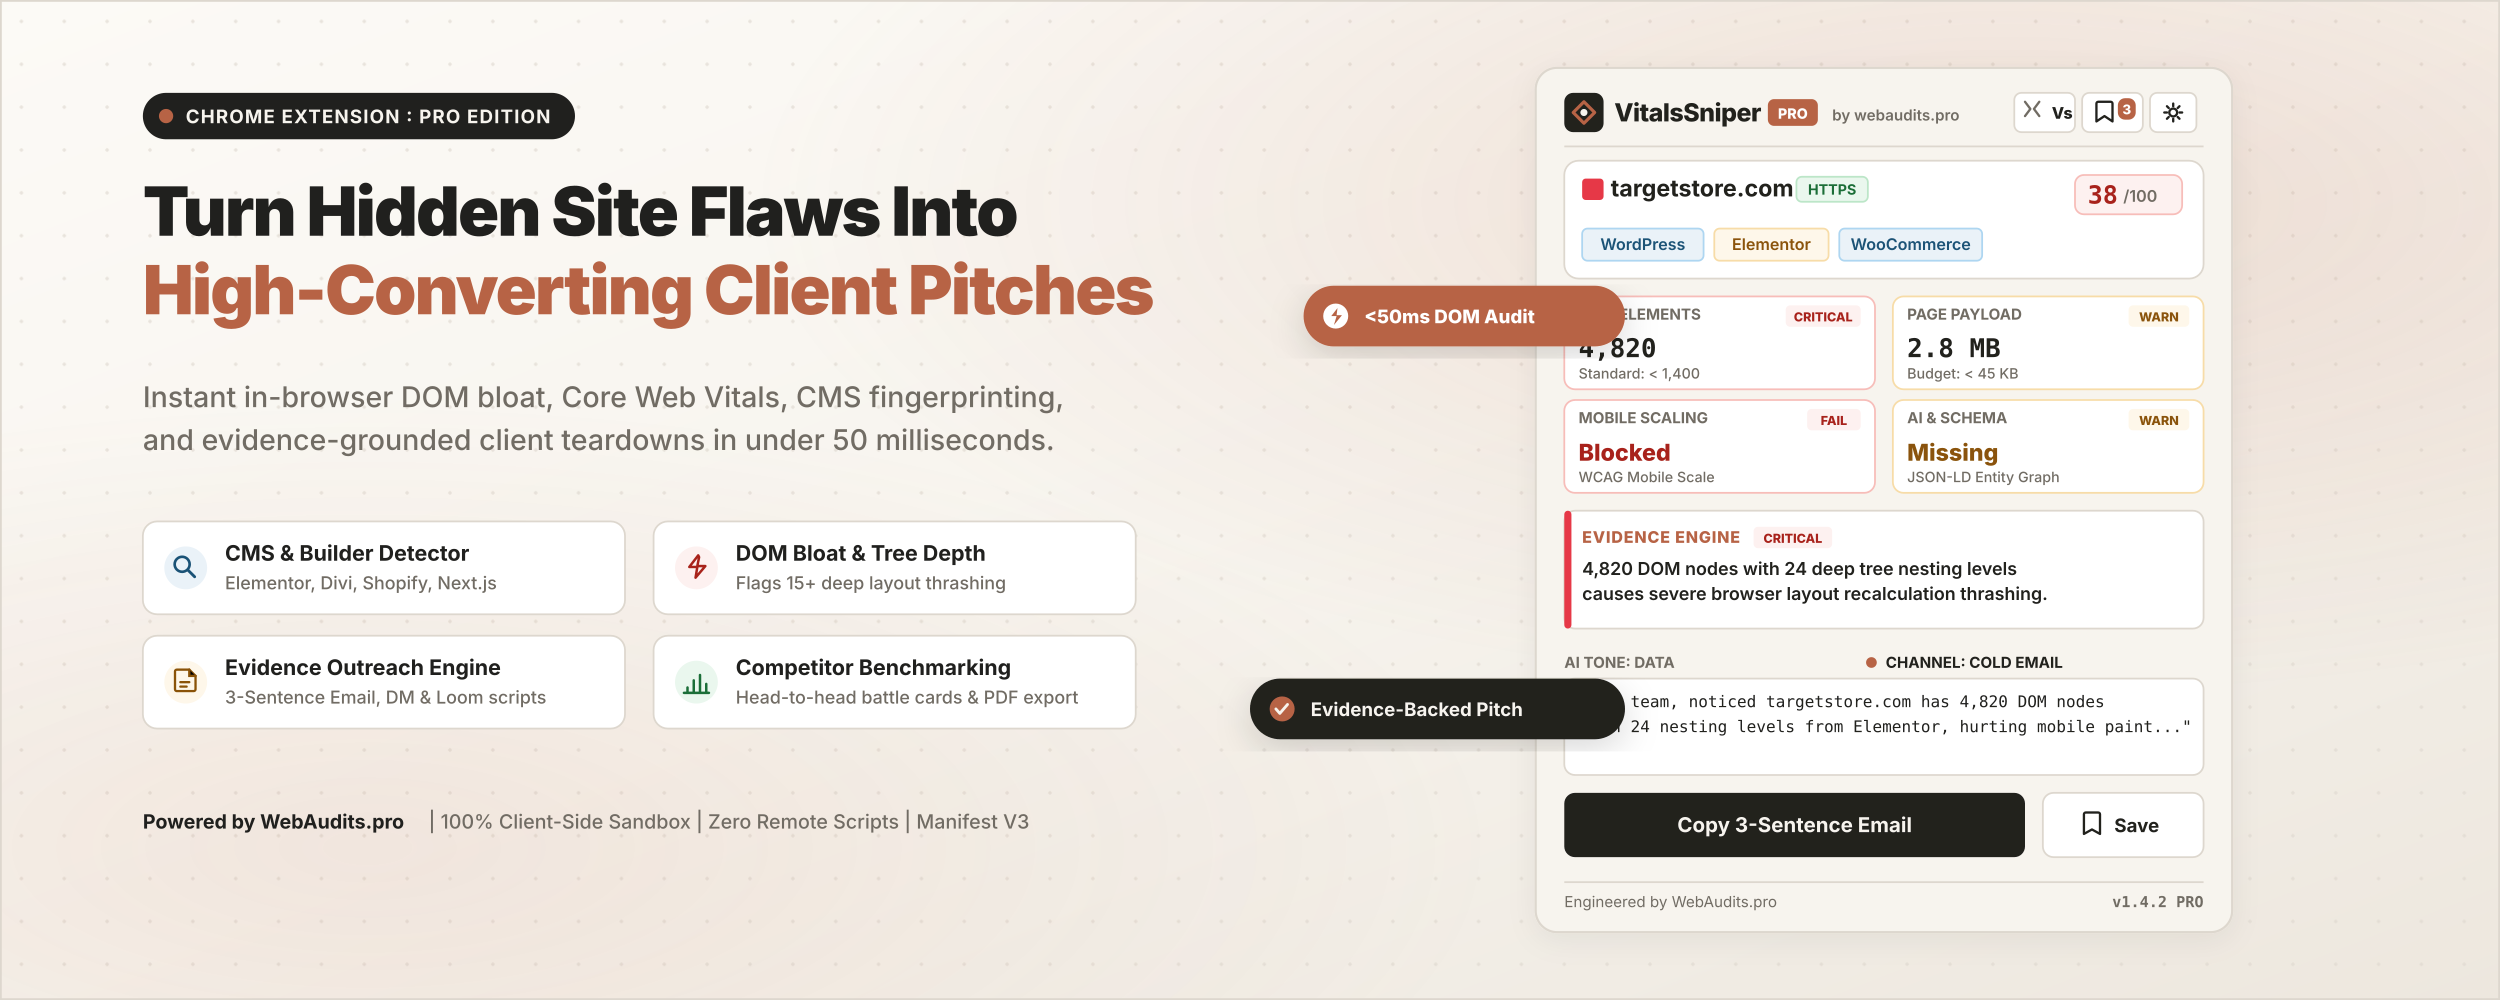
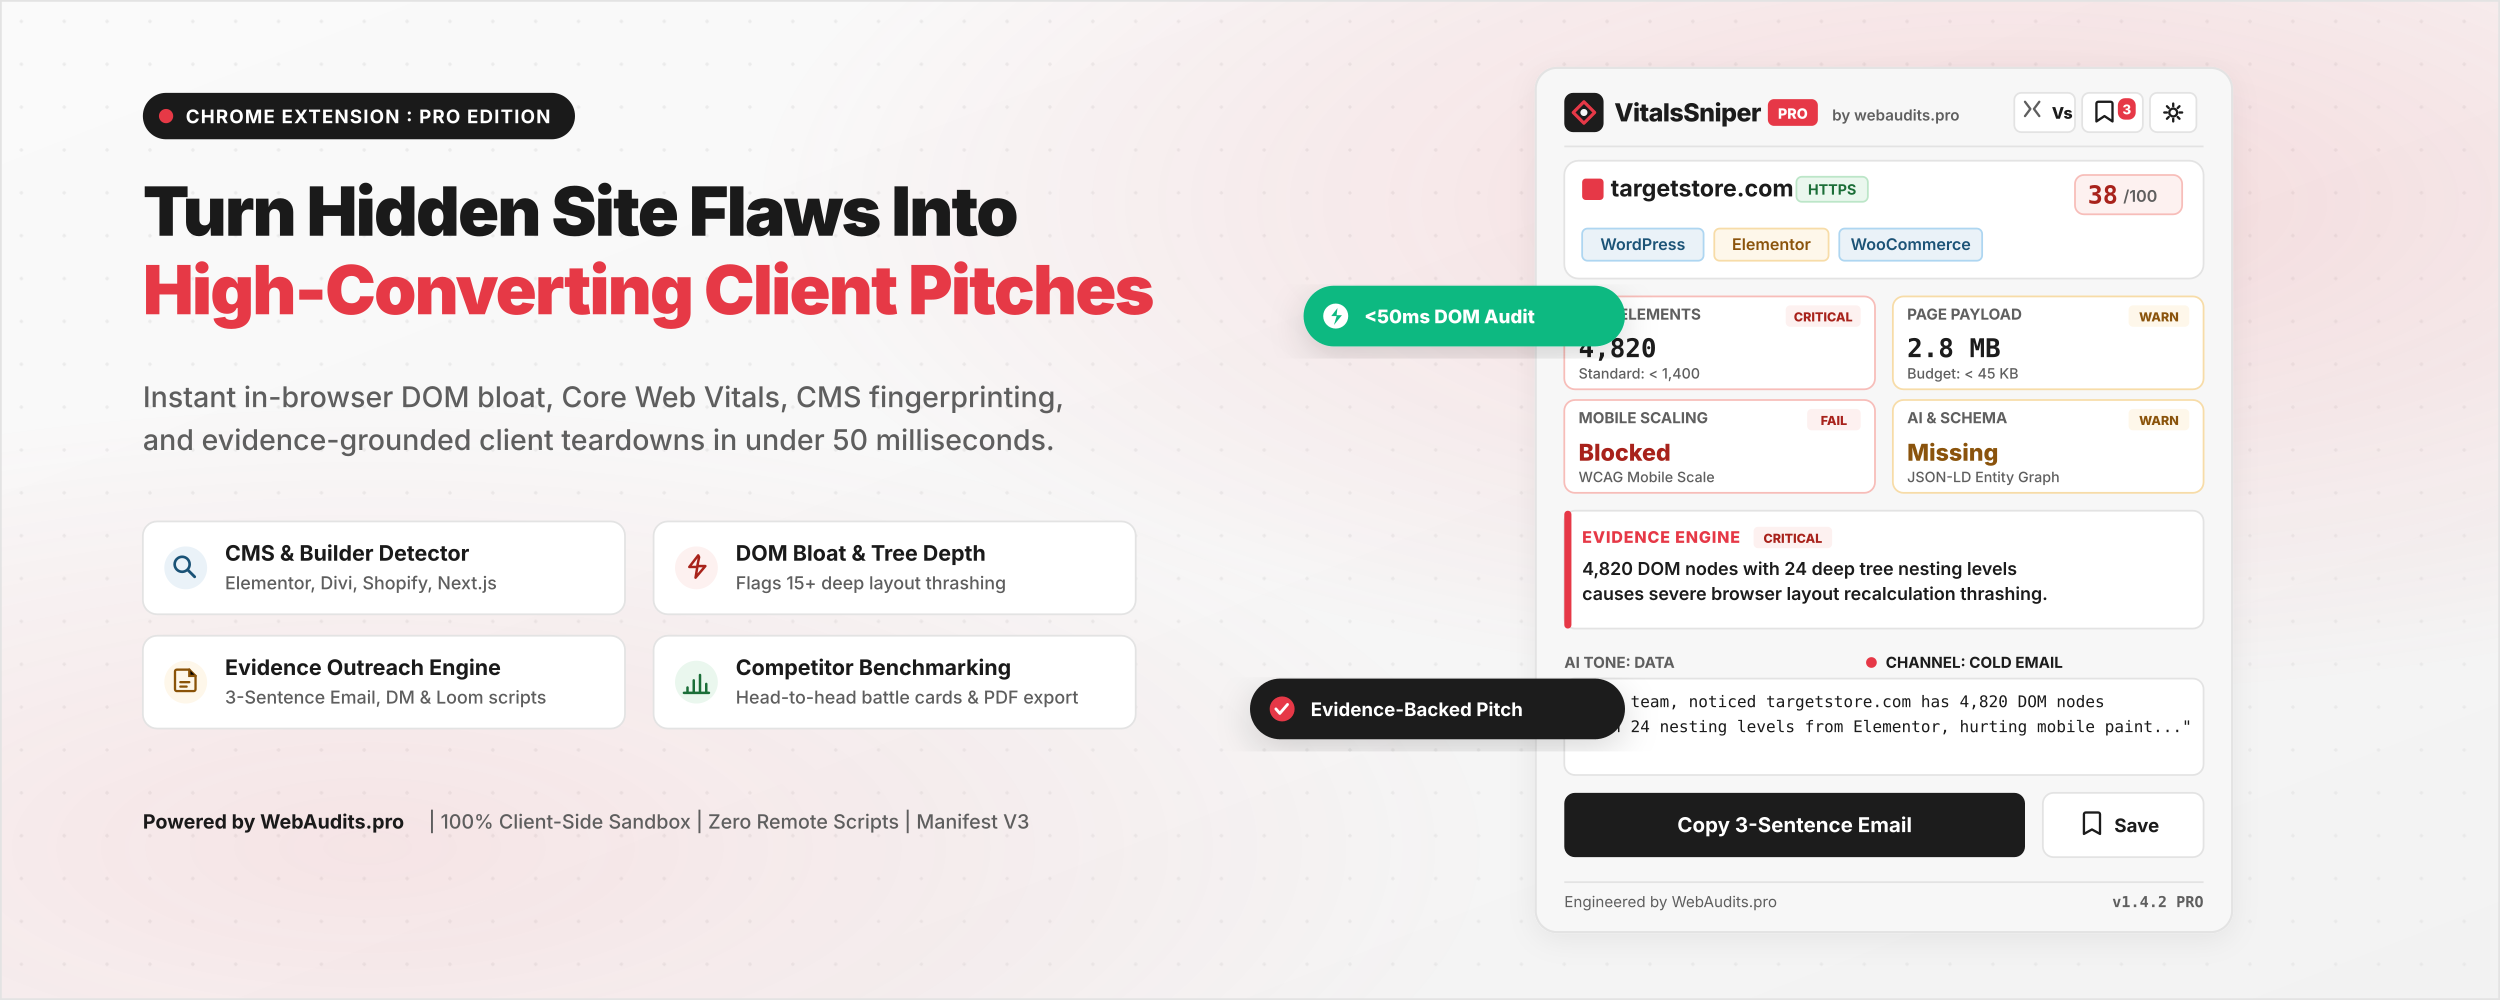
<svg xmlns="http://www.w3.org/2000/svg" viewBox="0 0 1400 560" width="1400" height="560">
  <defs>
    <linearGradient id="marqueeBg" x1="0%" y1="0%" x2="100%" y2="100%">
-       <stop offset="0%" stop-color="#FCFAF6" />
-       <stop offset="50%" stop-color="#F7F4EE" />
-       <stop offset="100%" stop-color="#EDE7DE" />
+       <stop offset="0%" stop-color="#fafafa" />
+       <stop offset="50%" stop-color="#f7f7f7" />
+       <stop offset="100%" stop-color="#f2f2f2" />
    </linearGradient>
    <radialGradient id="terracottaGlow1" cx="80%" cy="20%" r="50%">
-       <stop offset="0%" stop-color="#B76345" stop-opacity="0.15" />
-       <stop offset="100%" stop-color="#B76345" stop-opacity="0" />
+       <stop offset="0%" stop-color="#e63946" stop-opacity="0.15" />
+       <stop offset="100%" stop-color="#e63946" stop-opacity="0" />
    </radialGradient>
    <radialGradient id="terracottaGlow2" cx="15%" cy="85%" r="45%">
-       <stop offset="0%" stop-color="#B76345" stop-opacity="0.10" />
-       <stop offset="100%" stop-color="#B76345" stop-opacity="0" />
+       <stop offset="0%" stop-color="#e63946" stop-opacity="0.10" />
+       <stop offset="100%" stop-color="#e63946" stop-opacity="0" />
    </radialGradient>
    <filter id="elevatedShadow" x="-20%" y="-20%" width="140%" height="145%">
-       <feDropShadow dx="0" dy="16" stdDeviation="24" flood-color="#20201E" flood-opacity="0.12" />
-       <feDropShadow dx="0" dy="4" stdDeviation="8" flood-color="#20201E" flood-opacity="0.06" />
+       <feDropShadow dx="0" dy="16" stdDeviation="24" flood-color="#1a1a1a" flood-opacity="0.12" />
+       <feDropShadow dx="0" dy="4" stdDeviation="8" flood-color="#1a1a1a" flood-opacity="0.06" />
    </filter>
    <filter id="floatingCalloutShadow" x="-20%" y="-20%" width="140%" height="140%">
-       <feDropShadow dx="0" dy="6" stdDeviation="10" flood-color="#20201E" flood-opacity="0.15" />
+       <feDropShadow dx="0" dy="6" stdDeviation="10" flood-color="#1a1a1a" flood-opacity="0.15" />
    </filter>
    <pattern id="gridDots" width="24" height="24" patternUnits="userSpaceOnUse">
-       <circle cx="12" cy="12" r="1" fill="#DDD7CE" opacity="0.6" />
+       <circle cx="12" cy="12" r="1" fill="#e3e3e3" opacity="0.6" />
    </pattern>
  </defs>
  <style>
    .font-sans { font-family: -apple-system, BlinkMacSystemFont, "Inter", "Segoe UI", Roboto, sans-serif; }
    .font-mono { font-family: ui-monospace, SFMono-Regular, Menlo, Monaco, Consolas, monospace; font-variant-numeric: tabular-nums; }
  </style>
  <rect width="1400" height="560" fill="url(#marqueeBg)" />
  <rect width="1400" height="560" fill="url(#gridDots)" />
  <rect width="1400" height="560" fill="url(#terracottaGlow1)" />
  <rect width="1400" height="560" fill="url(#terracottaGlow2)" />
-   <rect x="0.5" y="0.5" width="1399" height="559" fill="none" stroke="#DDD7CE" stroke-width="1" />
+   <rect x="0.5" y="0.5" width="1399" height="559" fill="none" stroke="#e3e3e3" stroke-width="1" />
  <g transform="translate(80, 52)">
    <g transform="translate(0, 0)">
-       <rect width="242" height="26" rx="13" fill="#20201E" />
-       <circle cx="13" cy="13" r="4" fill="#B76345" />
-       <text x="24" y="17" class="font-sans" font-size="10.5" font-weight="700" fill="#F7F4EE" letter-spacing="0.06em">CHROME EXTENSION : PRO EDITION</text>
+       <rect width="242" height="26" rx="13" fill="#1a1a1a" />
+       <circle cx="13" cy="13" r="4" fill="#e63946" />
+       <text x="24" y="17" class="font-sans" font-size="10.5" font-weight="700" fill="#ffffff" letter-spacing="0.06em">CHROME EXTENSION : PRO EDITION</text>
    </g>
    <g transform="translate(0, 48)">
-       <text x="0" y="32" class="font-sans" font-size="38" font-weight="900" fill="#20201E" letter-spacing="-1">Turn Hidden Site Flaws Into</text>
-       <text x="0" y="76" class="font-sans" font-size="38" font-weight="900" fill="#B76345" letter-spacing="-1">High-Converting Client Pitches</text>
+       <text x="0" y="32" class="font-sans" font-size="38" font-weight="900" fill="#1a1a1a" letter-spacing="-1">Turn Hidden Site Flaws Into</text>
+       <text x="0" y="76" class="font-sans" font-size="38" font-weight="900" fill="#e63946" letter-spacing="-1">High-Converting Client Pitches</text>
    </g>
    <g transform="translate(0, 160)">
-       <text x="0" y="16" class="font-sans" font-size="16" font-weight="500" fill="#716C64" line-height="1.5">
+       <text x="0" y="16" class="font-sans" font-size="16" font-weight="500" fill="#5e5e5e" line-height="1.5">
        <tspan x="0" dy="0">Instant in-browser DOM bloat, Core Web Vitals, CMS fingerprinting,</tspan>
        <tspan x="0" dy="24">and evidence-grounded client teardowns in under 50 milliseconds.</tspan>
      </text>
    </g>
    <g transform="translate(0, 240)">
      <g transform="translate(0, 0)">
-         <rect width="270" height="52" rx="8" fill="#FFFFFF" stroke="#DDD7CE" stroke-width="1" />
+         <rect width="270" height="52" rx="8" fill="#FFFFFF" stroke="#e3e3e3" stroke-width="1" />
        <circle cx="24" cy="26" r="12" fill="#EAF2F8" />
        <circle cx="22" cy="24" r="4.2" fill="none" stroke="#1A5276" stroke-width="1.5" />
        <path d="M25.5 27.5L29 31" stroke="#1A5276" stroke-width="1.6" stroke-linecap="round" />
-         <text x="46" y="22" class="font-sans" font-size="12" font-weight="700" fill="#20201E">CMS &amp; Builder Detector</text>
-         <text x="46" y="38" class="font-sans" font-size="10" font-weight="500" fill="#716C64">Elementor, Divi, Shopify, Next.js</text>
+         <text x="46" y="22" class="font-sans" font-size="12" font-weight="700" fill="#1a1a1a">CMS &amp; Builder Detector</text>
+         <text x="46" y="38" class="font-sans" font-size="10" font-weight="500" fill="#5e5e5e">Elementor, Divi, Shopify, Next.js</text>
      </g>
      <g transform="translate(286, 0)">
-         <rect width="270" height="52" rx="8" fill="#FFFFFF" stroke="#DDD7CE" stroke-width="1" />
+         <rect width="270" height="52" rx="8" fill="#FFFFFF" stroke="#e3e3e3" stroke-width="1" />
        <circle cx="24" cy="26" r="12" fill="#FDF1F0" />
        <path d="M25 19L20 25.5h4.5l-1 6 5.5-6.5h-4.5l1-5z" fill="none" stroke="#A8231B" stroke-width="1.4" stroke-linejoin="round" />
-         <text x="46" y="22" class="font-sans" font-size="12" font-weight="700" fill="#20201E">DOM Bloat &amp; Tree Depth</text>
-         <text x="46" y="38" class="font-sans" font-size="10" font-weight="500" fill="#716C64">Flags 15+ deep layout thrashing</text>
+         <text x="46" y="22" class="font-sans" font-size="12" font-weight="700" fill="#1a1a1a">DOM Bloat &amp; Tree Depth</text>
+         <text x="46" y="38" class="font-sans" font-size="10" font-weight="500" fill="#5e5e5e">Flags 15+ deep layout thrashing</text>
      </g>
      <g transform="translate(0, 64)">
-         <rect width="270" height="52" rx="8" fill="#FFFFFF" stroke="#DDD7CE" stroke-width="1" />
+         <rect width="270" height="52" rx="8" fill="#FFFFFF" stroke="#e3e3e3" stroke-width="1" />
        <circle cx="24" cy="26" r="12" fill="#FEF7EA" />
        <path d="M19 19h7l3.5 3.5v7.5a1 1 0 0 1-1 1H19a1 1 0 0 1-1-1v-10a1 1 0 0 1 1-1z" fill="none" stroke="#8A5308" stroke-width="1.3" />
        <path d="M26 19v3.5h3.5M21 26h5M21 28.5h3.5" stroke="#8A5308" stroke-width="1.3" stroke-linecap="round" />
-         <text x="46" y="22" class="font-sans" font-size="12" font-weight="700" fill="#20201E">Evidence Outreach Engine</text>
-         <text x="46" y="38" class="font-sans" font-size="10" font-weight="500" fill="#716C64">3-Sentence Email, DM &amp; Loom scripts</text>
+         <text x="46" y="22" class="font-sans" font-size="12" font-weight="700" fill="#1a1a1a">Evidence Outreach Engine</text>
+         <text x="46" y="38" class="font-sans" font-size="10" font-weight="500" fill="#5e5e5e">3-Sentence Email, DM &amp; Loom scripts</text>
      </g>
      <g transform="translate(286, 64)">
-         <rect width="270" height="52" rx="8" fill="#FFFFFF" stroke="#DDD7CE" stroke-width="1" />
+         <rect width="270" height="52" rx="8" fill="#FFFFFF" stroke="#e3e3e3" stroke-width="1" />
        <circle cx="24" cy="26" r="12" fill="#EAF7EE" />
        <path d="M19 32V29M22.5 32V25M26 32V22M29.5 32V27M17 32h14" fill="none" stroke="#1B6E38" stroke-width="1.4" stroke-linecap="round" />
-         <text x="46" y="22" class="font-sans" font-size="12" font-weight="700" fill="#20201E">Competitor Benchmarking</text>
-         <text x="46" y="38" class="font-sans" font-size="10" font-weight="500" fill="#716C64">Head-to-head battle cards &amp; PDF export</text>
+         <text x="46" y="22" class="font-sans" font-size="12" font-weight="700" fill="#1a1a1a">Competitor Benchmarking</text>
+         <text x="46" y="38" class="font-sans" font-size="10" font-weight="500" fill="#5e5e5e">Head-to-head battle cards &amp; PDF export</text>
      </g>
    </g>
    <g transform="translate(0, 396)">
-       <text x="0" y="16" class="font-sans" font-size="11" font-weight="700" fill="#20201E">Powered by WebAudits.pro</text>
-       <text x="160" y="16" class="font-sans" font-size="11" font-weight="500" fill="#716C64">|   100% Client-Side Sandbox   |   Zero Remote Scripts   |   Manifest V3</text>
+       <text x="0" y="16" class="font-sans" font-size="11" font-weight="700" fill="#1a1a1a">Powered by WebAudits.pro</text>
+       <text x="160" y="16" class="font-sans" font-size="11" font-weight="500" fill="#5e5e5e">|   100% Client-Side Sandbox   |   Zero Remote Scripts   |   Manifest V3</text>
    </g>
  </g>
  <g transform="translate(860, 38)" filter="url(#elevatedShadow)">
-     <rect width="390" height="484" rx="12" fill="#F7F4EE" stroke="#DDD7CE" stroke-width="1.2" />
+     <rect width="390" height="484" rx="12" fill="#f7f7f7" stroke="#e3e3e3" stroke-width="1.2" />
    <g transform="translate(16, 14)">
      <g transform="translate(0, 0)">
-         <rect x="0" y="0" width="22" height="22" rx="5" fill="#20201E" />
-         <path d="M11 5 L17 11 L11 17 L5 11 Z" fill="none" stroke="#B76345" stroke-width="1.8" stroke-linejoin="round" />
-         <circle cx="11" cy="11" r="2" fill="#F7F4EE" />
-         <text x="28" y="16" class="font-sans" font-size="14" font-weight="800" fill="#20201E" letter-spacing="-0.3">VitalsSniper</text>
-         <rect x="114" y="3.5" width="28" height="15" rx="3.5" fill="#B76345" />
+         <rect x="0" y="0" width="22" height="22" rx="5" fill="#1a1a1a" />
+         <path d="M11 5 L17 11 L11 17 L5 11 Z" fill="none" stroke="#e63946" stroke-width="1.8" stroke-linejoin="round" />
+         <circle cx="11" cy="11" r="2" fill="#f7f7f7" />
+         <text x="28" y="16" class="font-sans" font-size="14" font-weight="800" fill="#1a1a1a" letter-spacing="-0.3">VitalsSniper</text>
+         <rect x="114" y="3.5" width="28" height="15" rx="3.5" fill="#e63946" />
        <text x="128" y="14.5" class="font-sans" font-size="8" font-weight="800" fill="#FFFFFF" text-anchor="middle">PRO</text>
-         <text x="150" y="15.5" class="font-sans" font-size="8.5" font-weight="600" fill="#716C64">by webaudits.pro</text>
+         <text x="150" y="15.5" class="font-sans" font-size="8.5" font-weight="600" fill="#5e5e5e">by webaudits.pro</text>
        <g transform="translate(252, 0)">
-           <rect x="0" y="0" width="34" height="22" rx="4" fill="#FFFFFF" stroke="#DDD7CE" stroke-width="1" />
-           <path d="M6 13L9 9L6 5M14 5L11 9L14 13" fill="none" stroke="#716C64" stroke-width="1.3" stroke-linecap="round" stroke-linejoin="round" />
-           <text x="21" y="14.5" class="font-sans" font-size="9" font-weight="800" fill="#20201E">Vs</text>
-           <rect x="38" y="0" width="34" height="22" rx="4" fill="#FFFFFF" stroke="#DDD7CE" stroke-width="1" />
-           <path d="M47 5h7a1 1 0 0 1 1 1v10l-4.5-3L46 16V6a1 1 0 0 1 1-1z" fill="none" stroke="#20201E" stroke-width="1.3" stroke-linejoin="round" />
-           <rect x="58" y="3" width="10" height="12" rx="4" fill="#B76345" />
+           <rect x="0" y="0" width="34" height="22" rx="4" fill="#FFFFFF" stroke="#e3e3e3" stroke-width="1" />
+           <path d="M6 13L9 9L6 5M14 5L11 9L14 13" fill="none" stroke="#5e5e5e" stroke-width="1.3" stroke-linecap="round" stroke-linejoin="round" />
+           <text x="21" y="14.5" class="font-sans" font-size="9" font-weight="800" fill="#1a1a1a">Vs</text>
+           <rect x="38" y="0" width="34" height="22" rx="4" fill="#FFFFFF" stroke="#e3e3e3" stroke-width="1" />
+           <path d="M47 5h7a1 1 0 0 1 1 1v10l-4.5-3L46 16V6a1 1 0 0 1 1-1z" fill="none" stroke="#1a1a1a" stroke-width="1.3" stroke-linejoin="round" />
+           <rect x="58" y="3" width="10" height="12" rx="4" fill="#e63946" />
          <text x="63" y="12" class="font-sans" font-size="7.5" font-weight="800" fill="#FFFFFF" text-anchor="middle">3</text>
-           <rect x="76" y="0" width="26" height="22" rx="4" fill="#FFFFFF" stroke="#DDD7CE" stroke-width="1" />
-           <circle cx="89" cy="11" r="2.2" fill="none" stroke="#20201E" stroke-width="1.3" />
-           <path d="M89 6v1.5M89 14.5v1.5M84 11h1.5M92.5 11h1.5M85.5 7.5l1 1M91.5 13.5l1 1M85.5 14.5l1-1M91.5 8.5l1-1" stroke="#20201E" stroke-width="1.3" stroke-linecap="round" />
-         </g>
-       </g>
-       <line x1="0" y1="30" x2="358" y2="30" stroke="#DDD7CE" stroke-width="1" />
+           <rect x="76" y="0" width="26" height="22" rx="4" fill="#FFFFFF" stroke="#e3e3e3" stroke-width="1" />
+           <circle cx="89" cy="11" r="2.2" fill="none" stroke="#1a1a1a" stroke-width="1.3" />
+           <path d="M89 6v1.5M89 14.5v1.5M84 11h1.5M92.5 11h1.5M85.5 7.5l1 1M91.5 13.5l1 1M85.5 14.5l1-1M91.5 8.5l1-1" stroke="#1a1a1a" stroke-width="1.3" stroke-linecap="round" />
+         </g>
+       </g>
+       <line x1="0" y1="30" x2="358" y2="30" stroke="#e3e3e3" stroke-width="1" />
      <g transform="translate(0, 38)">
-         <rect width="358" height="66" rx="8" fill="#FFFFFF" stroke="#DDD7CE" stroke-width="1" />
+         <rect width="358" height="66" rx="8" fill="#FFFFFF" stroke="#e3e3e3" stroke-width="1" />
        <g transform="translate(10, 8)">
          <rect x="0" y="2" width="12" height="12" rx="2" fill="#E63946" />
-           <text x="16" y="12" class="font-sans" font-size="13" font-weight="700" fill="#20201E">targetstore.com</text>
+           <text x="16" y="12" class="font-sans" font-size="13" font-weight="700" fill="#1a1a1a">targetstore.com</text>
          <rect x="120" y="1" width="40" height="14" rx="3" fill="#EAF7EE" stroke="#BCE6C8" stroke-width="1" />
          <text x="140" y="11" class="font-sans" font-size="8" font-weight="700" fill="#1B6E38" text-anchor="middle">HTTPS</text>
          <g transform="translate(276, 0)">
            <rect width="60" height="22" rx="5" fill="#FDF1F0" stroke="#F7BDB9" stroke-width="1" />
            <text x="24" y="16" class="font-mono" font-size="14" font-weight="800" fill="#A8231B" text-anchor="end">38</text>
-             <text x="27" y="15" class="font-sans" font-size="9" font-weight="600" fill="#716C64">/100</text>
+             <text x="27" y="15" class="font-sans" font-size="9" font-weight="600" fill="#5e5e5e">/100</text>
          </g>
        </g>
        <g transform="translate(10, 38)">
          <rect x="0" y="0" width="68" height="18" rx="3" fill="#EAF2F8" stroke="#AED6F1" stroke-width="1" />
          <text x="34" y="12" class="font-sans" font-size="9" font-weight="600" fill="#1A5276" text-anchor="middle">WordPress</text>
          <rect x="74" y="0" width="64" height="18" rx="3" fill="#FEF7EA" stroke="#F7DCA8" stroke-width="1" />
          <text x="106" y="12" class="font-sans" font-size="9" font-weight="600" fill="#8A5308" text-anchor="middle">Elementor</text>
          <rect x="144" y="0" width="80" height="18" rx="3" fill="#EAF2F8" stroke="#AED6F1" stroke-width="1" />
          <text x="184" y="12" class="font-sans" font-size="9" font-weight="600" fill="#1A5276" text-anchor="middle">WooCommerce</text>
        </g>
      </g>
      <g transform="translate(0, 114)">
        <g transform="translate(0, 0)">
          <rect width="174" height="52" rx="6" fill="#FFFFFF" stroke="#F7BDB9" stroke-width="1" />
-           <text x="8" y="13" class="font-sans" font-size="8.5" font-weight="700" fill="#716C64">DOM ELEMENTS</text>
+           <text x="8" y="13" class="font-sans" font-size="8.5" font-weight="700" fill="#5e5e5e">DOM ELEMENTS</text>
          <rect x="124" y="5" width="42" height="12" rx="2.5" fill="#FDF1F0" />
          <text x="145" y="14" class="font-sans" font-size="7" font-weight="800" fill="#A8231B" text-anchor="middle">CRITICAL</text>
-           <text x="8" y="34" class="font-mono" font-size="14.5" font-weight="800" fill="#20201E">4,820</text>
-           <text x="8" y="46" class="font-sans" font-size="8" font-weight="500" fill="#716C64">Standard: &lt; 1,400</text>
+           <text x="8" y="34" class="font-mono" font-size="14.5" font-weight="800" fill="#1a1a1a">4,820</text>
+           <text x="8" y="46" class="font-sans" font-size="8" font-weight="500" fill="#5e5e5e">Standard: &lt; 1,400</text>
        </g>
        <g transform="translate(184, 0)">
          <rect width="174" height="52" rx="6" fill="#FFFFFF" stroke="#F7DCA8" stroke-width="1" />
-           <text x="8" y="13" class="font-sans" font-size="8.5" font-weight="700" fill="#716C64">PAGE PAYLOAD</text>
+           <text x="8" y="13" class="font-sans" font-size="8.5" font-weight="700" fill="#5e5e5e">PAGE PAYLOAD</text>
          <rect x="132" y="5" width="34" height="12" rx="2.5" fill="#FEF7EA" />
          <text x="149" y="14" class="font-sans" font-size="7" font-weight="800" fill="#8A5308" text-anchor="middle">WARN</text>
-           <text x="8" y="34" class="font-mono" font-size="14.5" font-weight="800" fill="#20201E">2.8 MB</text>
-           <text x="8" y="46" class="font-sans" font-size="8" font-weight="500" fill="#716C64">Budget: &lt; 45 KB</text>
+           <text x="8" y="34" class="font-mono" font-size="14.5" font-weight="800" fill="#1a1a1a">2.8 MB</text>
+           <text x="8" y="46" class="font-sans" font-size="8" font-weight="500" fill="#5e5e5e">Budget: &lt; 45 KB</text>
        </g>
        <g transform="translate(0, 58)">
          <rect width="174" height="52" rx="6" fill="#FFFFFF" stroke="#F7BDB9" stroke-width="1" />
-           <text x="8" y="13" class="font-sans" font-size="8.5" font-weight="700" fill="#716C64">MOBILE SCALING</text>
+           <text x="8" y="13" class="font-sans" font-size="8.5" font-weight="700" fill="#5e5e5e">MOBILE SCALING</text>
          <rect x="136" y="5" width="30" height="12" rx="2.5" fill="#FDF1F0" />
          <text x="151" y="14" class="font-sans" font-size="7" font-weight="800" fill="#A8231B" text-anchor="middle">FAIL</text>
          <text x="8" y="34" class="font-sans" font-size="13" font-weight="800" fill="#A8231B">Blocked</text>
-           <text x="8" y="46" class="font-sans" font-size="8" font-weight="500" fill="#716C64">WCAG Mobile Scale</text>
+           <text x="8" y="46" class="font-sans" font-size="8" font-weight="500" fill="#5e5e5e">WCAG Mobile Scale</text>
        </g>
        <g transform="translate(184, 58)">
          <rect width="174" height="52" rx="6" fill="#FFFFFF" stroke="#F7DCA8" stroke-width="1" />
-           <text x="8" y="13" class="font-sans" font-size="8.5" font-weight="700" fill="#716C64">AI &amp; SCHEMA</text>
+           <text x="8" y="13" class="font-sans" font-size="8.5" font-weight="700" fill="#5e5e5e">AI &amp; SCHEMA</text>
          <rect x="132" y="5" width="34" height="12" rx="2.5" fill="#FEF7EA" />
          <text x="149" y="14" class="font-sans" font-size="7" font-weight="800" fill="#8A5308" text-anchor="middle">WARN</text>
          <text x="8" y="34" class="font-sans" font-size="13" font-weight="800" fill="#8A5308">Missing</text>
-           <text x="8" y="46" class="font-sans" font-size="8" font-weight="500" fill="#716C64">JSON-LD Entity Graph</text>
+           <text x="8" y="46" class="font-sans" font-size="8" font-weight="500" fill="#5e5e5e">JSON-LD Entity Graph</text>
        </g>
      </g>
      <g transform="translate(0, 234)">
-         <rect width="358" height="66" rx="6" fill="#FFFFFF" stroke="#DDD7CE" stroke-width="1" />
+         <rect width="358" height="66" rx="6" fill="#FFFFFF" stroke="#e3e3e3" stroke-width="1" />
        <rect x="0" y="0" width="4" height="66" rx="2" fill="#E63946" />
        <g transform="translate(10, 8)">
-           <text x="0" y="10" class="font-sans" font-size="9" font-weight="800" fill="#B76345" letter-spacing="0.05em">EVIDENCE ENGINE</text>
+           <text x="0" y="10" class="font-sans" font-size="9" font-weight="800" fill="#e63946" letter-spacing="0.05em">EVIDENCE ENGINE</text>
          <rect x="96" y="1" width="44" height="12" rx="2.5" fill="#FDF1F0" />
          <text x="118" y="10" class="font-sans" font-size="7" font-weight="800" fill="#A8231B" text-anchor="middle">CRITICAL</text>
-           <text x="0" y="28" class="font-sans" font-size="10" font-weight="600" fill="#20201E">
+           <text x="0" y="28" class="font-sans" font-size="10" font-weight="600" fill="#1a1a1a">
            <tspan x="0" dy="0">4,820 DOM nodes with 24 deep tree nesting levels</tspan>
            <tspan x="0" dy="14">causes severe browser layout recalculation thrashing.</tspan>
          </text>
        </g>
      </g>
      <g transform="translate(0, 310)">
        <g transform="translate(0, 0)">
-           <text x="0" y="12" class="font-sans" font-size="8.5" font-weight="700" fill="#716C64">AI TONE: DATA</text>
-           <circle cx="172" cy="9" r="3" fill="#B76345" />
-           <text x="180" y="12" class="font-sans" font-size="8.5" font-weight="700" fill="#20201E">CHANNEL: COLD EMAIL</text>
-         </g>
-         <rect x="0" y="18" width="358" height="54" rx="6" fill="#FFFFFF" stroke="#DDD7CE" stroke-width="1" />
-         <text x="10" y="34" class="font-mono" font-size="9" fill="#20201E" line-height="1.4">
+           <text x="0" y="12" class="font-sans" font-size="8.5" font-weight="700" fill="#5e5e5e">AI TONE: DATA</text>
+           <circle cx="172" cy="9" r="3" fill="#e63946" />
+           <text x="180" y="12" class="font-sans" font-size="8.5" font-weight="700" fill="#1a1a1a">CHANNEL: COLD EMAIL</text>
+         </g>
+         <rect x="0" y="18" width="358" height="54" rx="6" fill="#FFFFFF" stroke="#e3e3e3" stroke-width="1" />
+         <text x="10" y="34" class="font-mono" font-size="9" fill="#1a1a1a" line-height="1.4">
          <tspan x="10" dy="0">"Hey team, noticed targetstore.com has 4,820 DOM nodes</tspan>
          <tspan x="10" dy="14">with 24 nesting levels from Elementor, hurting mobile paint..."</tspan>
        </text>
      </g>
      <g transform="translate(0, 392)">
-         <rect width="258" height="36" rx="6" fill="#20201E" />
-         <text x="129" y="22" class="font-sans" font-size="11.5" font-weight="700" fill="#F7F4EE" text-anchor="middle">Copy 3-Sentence Email</text>
-         <rect x="268" y="0" width="90" height="36" rx="6" fill="#FFFFFF" stroke="#DDD7CE" stroke-width="1" />
+         <rect width="258" height="36" rx="6" fill="#1a1a1a" />
+         <text x="129" y="22" class="font-sans" font-size="11.5" font-weight="700" fill="#ffffff" text-anchor="middle">Copy 3-Sentence Email</text>
+         <rect x="268" y="0" width="90" height="36" rx="6" fill="#FFFFFF" stroke="#e3e3e3" stroke-width="1" />
        <g transform="translate(290, 10)">
-           <path d="M2 1h7a1 1 0 0 1 1 1v11l-4.5-2.5L1 13V2a1 1 0 0 1 1-1z" fill="none" stroke="#20201E" stroke-width="1.3" stroke-linejoin="round" />
-           <text x="18" y="12" class="font-sans" font-size="10.5" font-weight="700" fill="#20201E">Save</text>
+           <path d="M2 1h7a1 1 0 0 1 1 1v11l-4.5-2.5L1 13V2a1 1 0 0 1 1-1z" fill="none" stroke="#1a1a1a" stroke-width="1.3" stroke-linejoin="round" />
+           <text x="18" y="12" class="font-sans" font-size="10.5" font-weight="700" fill="#1a1a1a">Save</text>
        </g>
      </g>
      <g transform="translate(0, 442)">
-         <line x1="0" y1="0" x2="358" y2="0" stroke="#DDD7CE" stroke-width="1" />
-         <text x="0" y="14" class="font-sans" font-size="8.5" fill="#716C64">Engineered by WebAudits.pro</text>
-         <text x="358" y="14" class="font-mono" font-size="8.5" font-weight="600" fill="#716C64" text-anchor="end">v1.4.2 PRO</text>
+         <line x1="0" y1="0" x2="358" y2="0" stroke="#e3e3e3" stroke-width="1" />
+         <text x="0" y="14" class="font-sans" font-size="8.5" fill="#5e5e5e">Engineered by WebAudits.pro</text>
+         <text x="358" y="14" class="font-mono" font-size="8.5" font-weight="600" fill="#5e5e5e" text-anchor="end">v1.4.2 PRO</text>
      </g>
    </g>
  </g>
  <g transform="translate(730, 160)" filter="url(#floatingCalloutShadow)">
-     <rect width="180" height="34" rx="17" fill="#B76345" />
+     <rect width="180" height="34" rx="17" fill="#10b981" />
    <circle cx="18" cy="17" r="7" fill="#FFFFFF" />
-     <path d="M19 12.5l-3.5 4.5h3l-1.5 5 4.5-5.5h-3z" fill="#B76345" />
+     <path d="M19 12.5l-3.5 4.5h3l-1.5 5 4.5-5.5h-3z" fill="#10b981" />
    <text x="34" y="21" class="font-sans" font-size="10.5" font-weight="800" fill="#FFFFFF">&lt;50ms DOM Audit</text>
  </g>
  <g transform="translate(700, 380)" filter="url(#floatingCalloutShadow)">
-     <rect width="210" height="34" rx="17" fill="#20201E" />
-     <circle cx="18" cy="17" r="7" fill="#B76345" />
-     <path d="M14.5 17l2.2 2.5 4.3-5" fill="none" stroke="#F7F4EE" stroke-width="1.6" stroke-linecap="round" stroke-linejoin="round" />
-     <text x="34" y="21" class="font-sans" font-size="10.5" font-weight="700" fill="#F7F4EE">Evidence-Backed Pitch</text>
+     <rect width="210" height="34" rx="17" fill="#1a1a1a" />
+     <circle cx="18" cy="17" r="7" fill="#e63946" />
+     <path d="M14.5 17l2.2 2.5 4.3-5" fill="none" stroke="#ffffff" stroke-width="1.6" stroke-linecap="round" stroke-linejoin="round" />
+     <text x="34" y="21" class="font-sans" font-size="10.5" font-weight="700" fill="#ffffff">Evidence-Backed Pitch</text>
  </g>
</svg>
